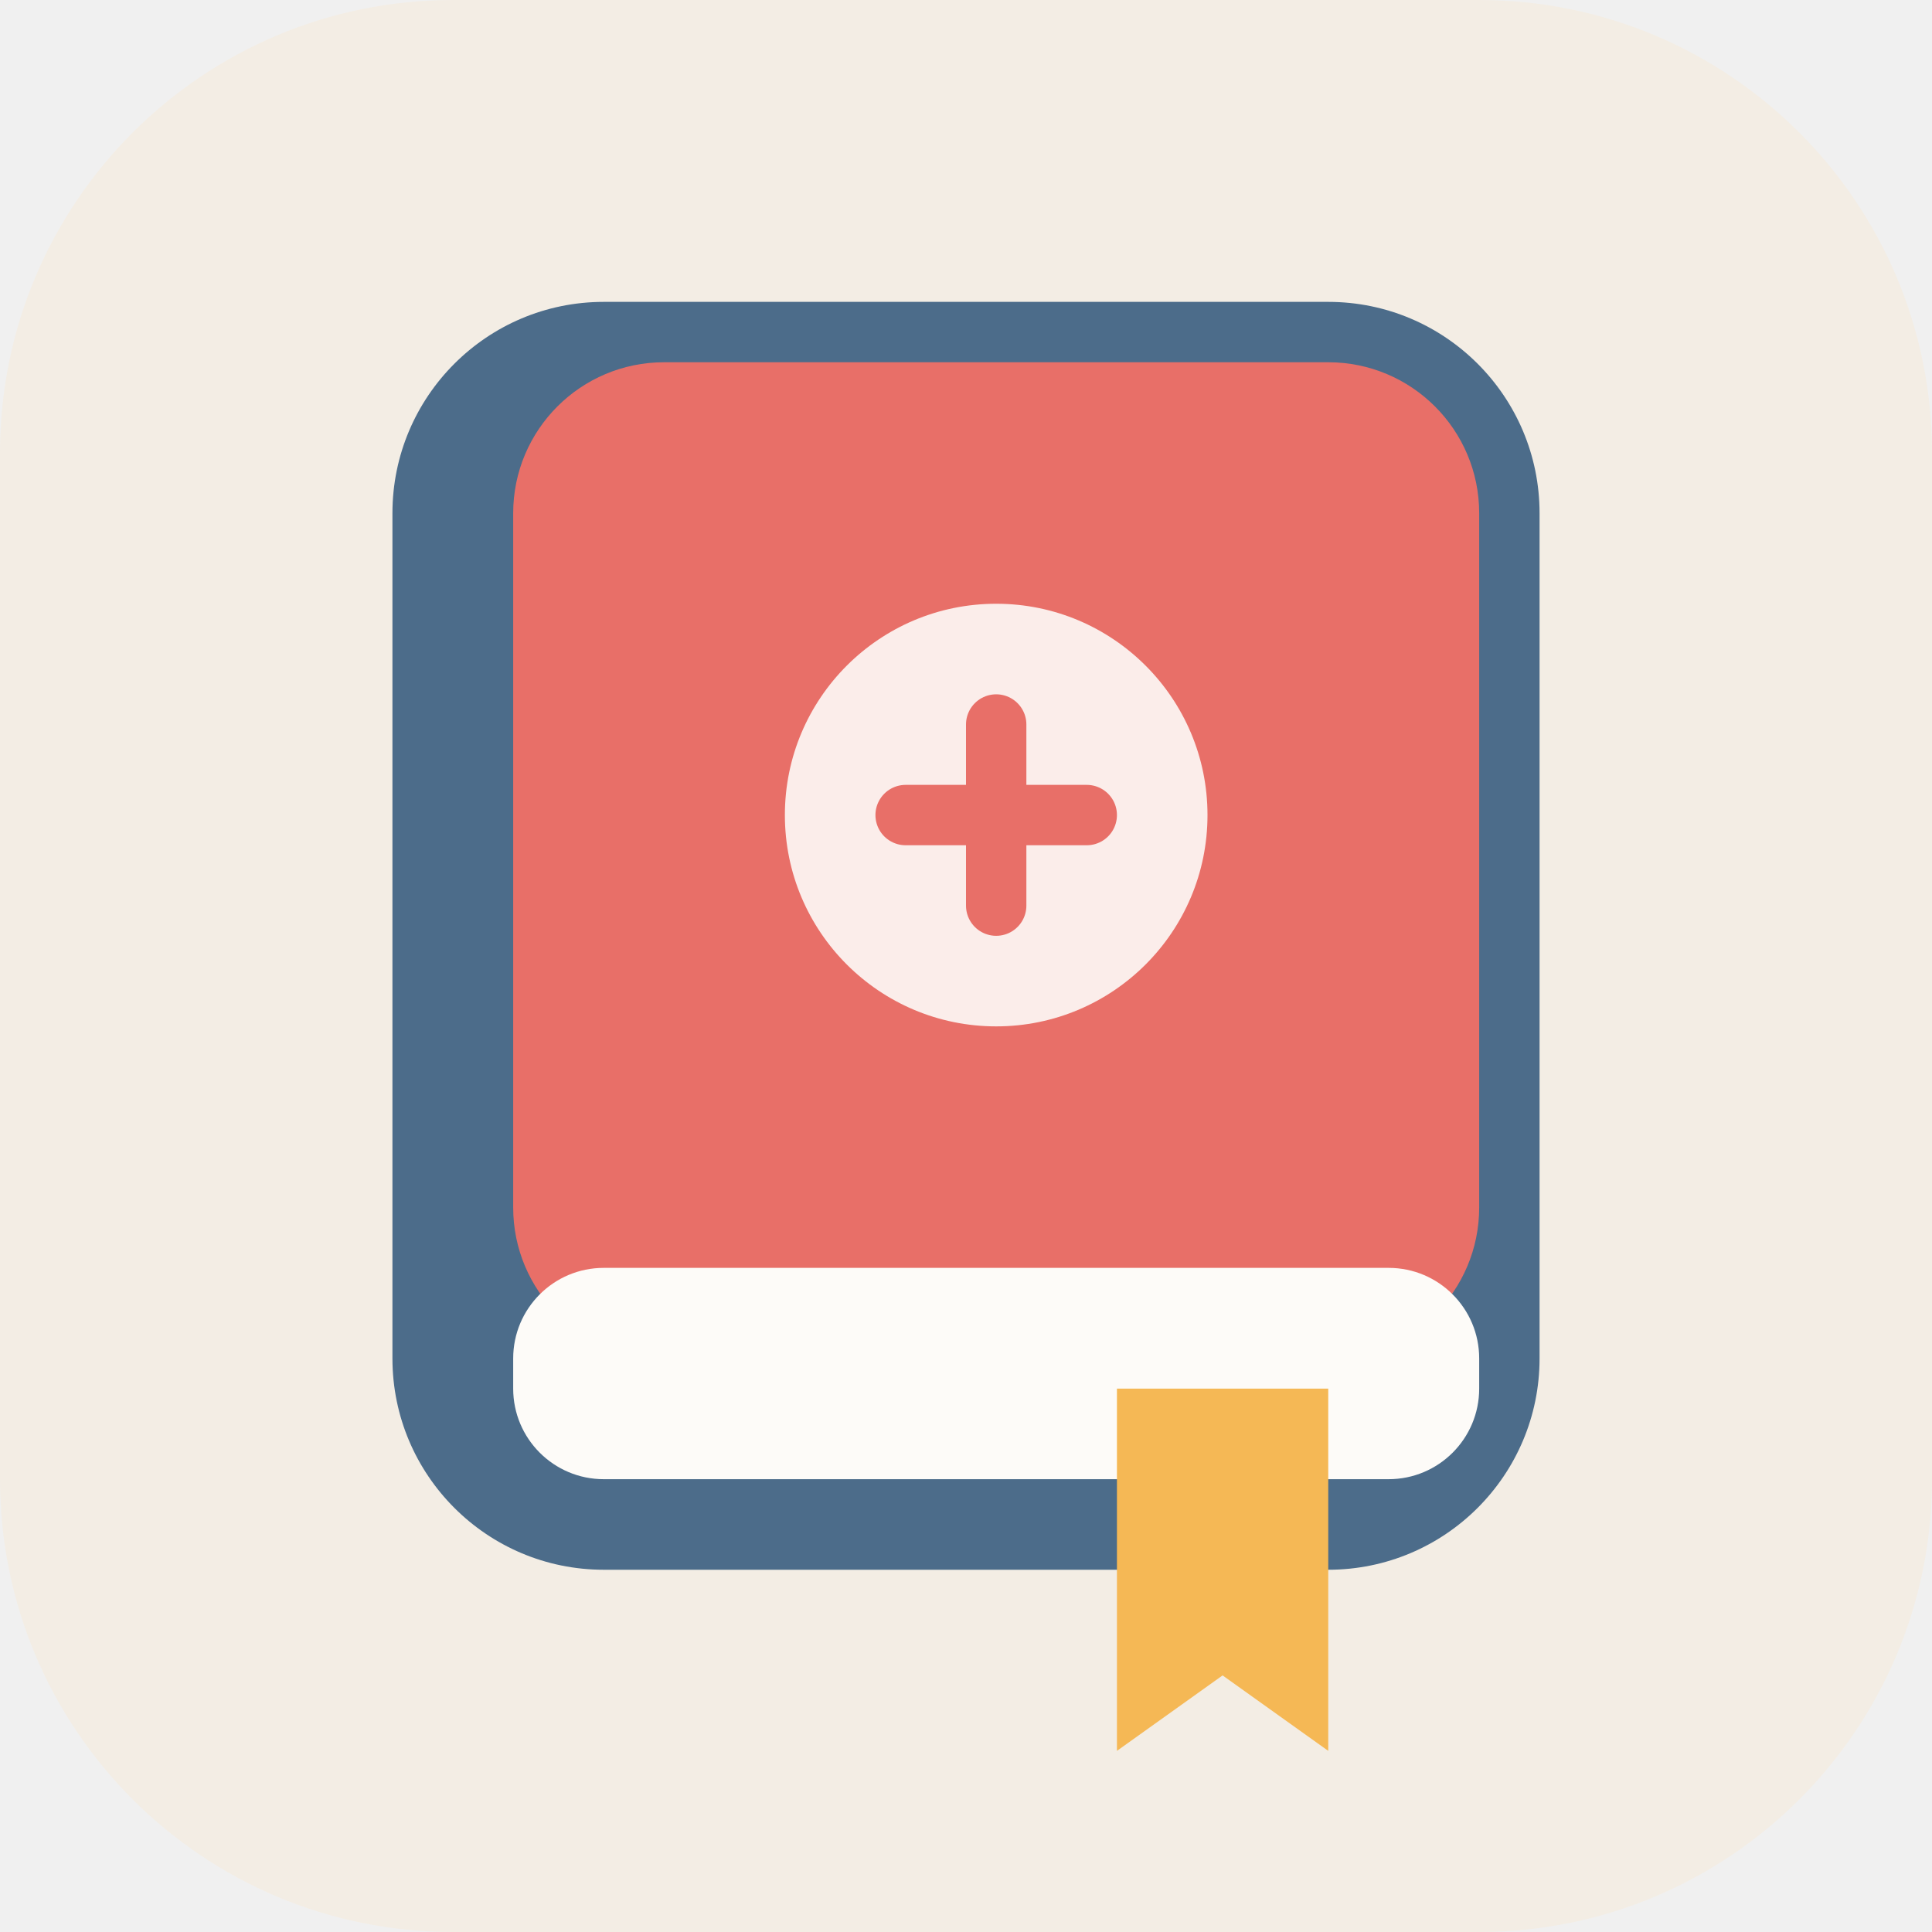
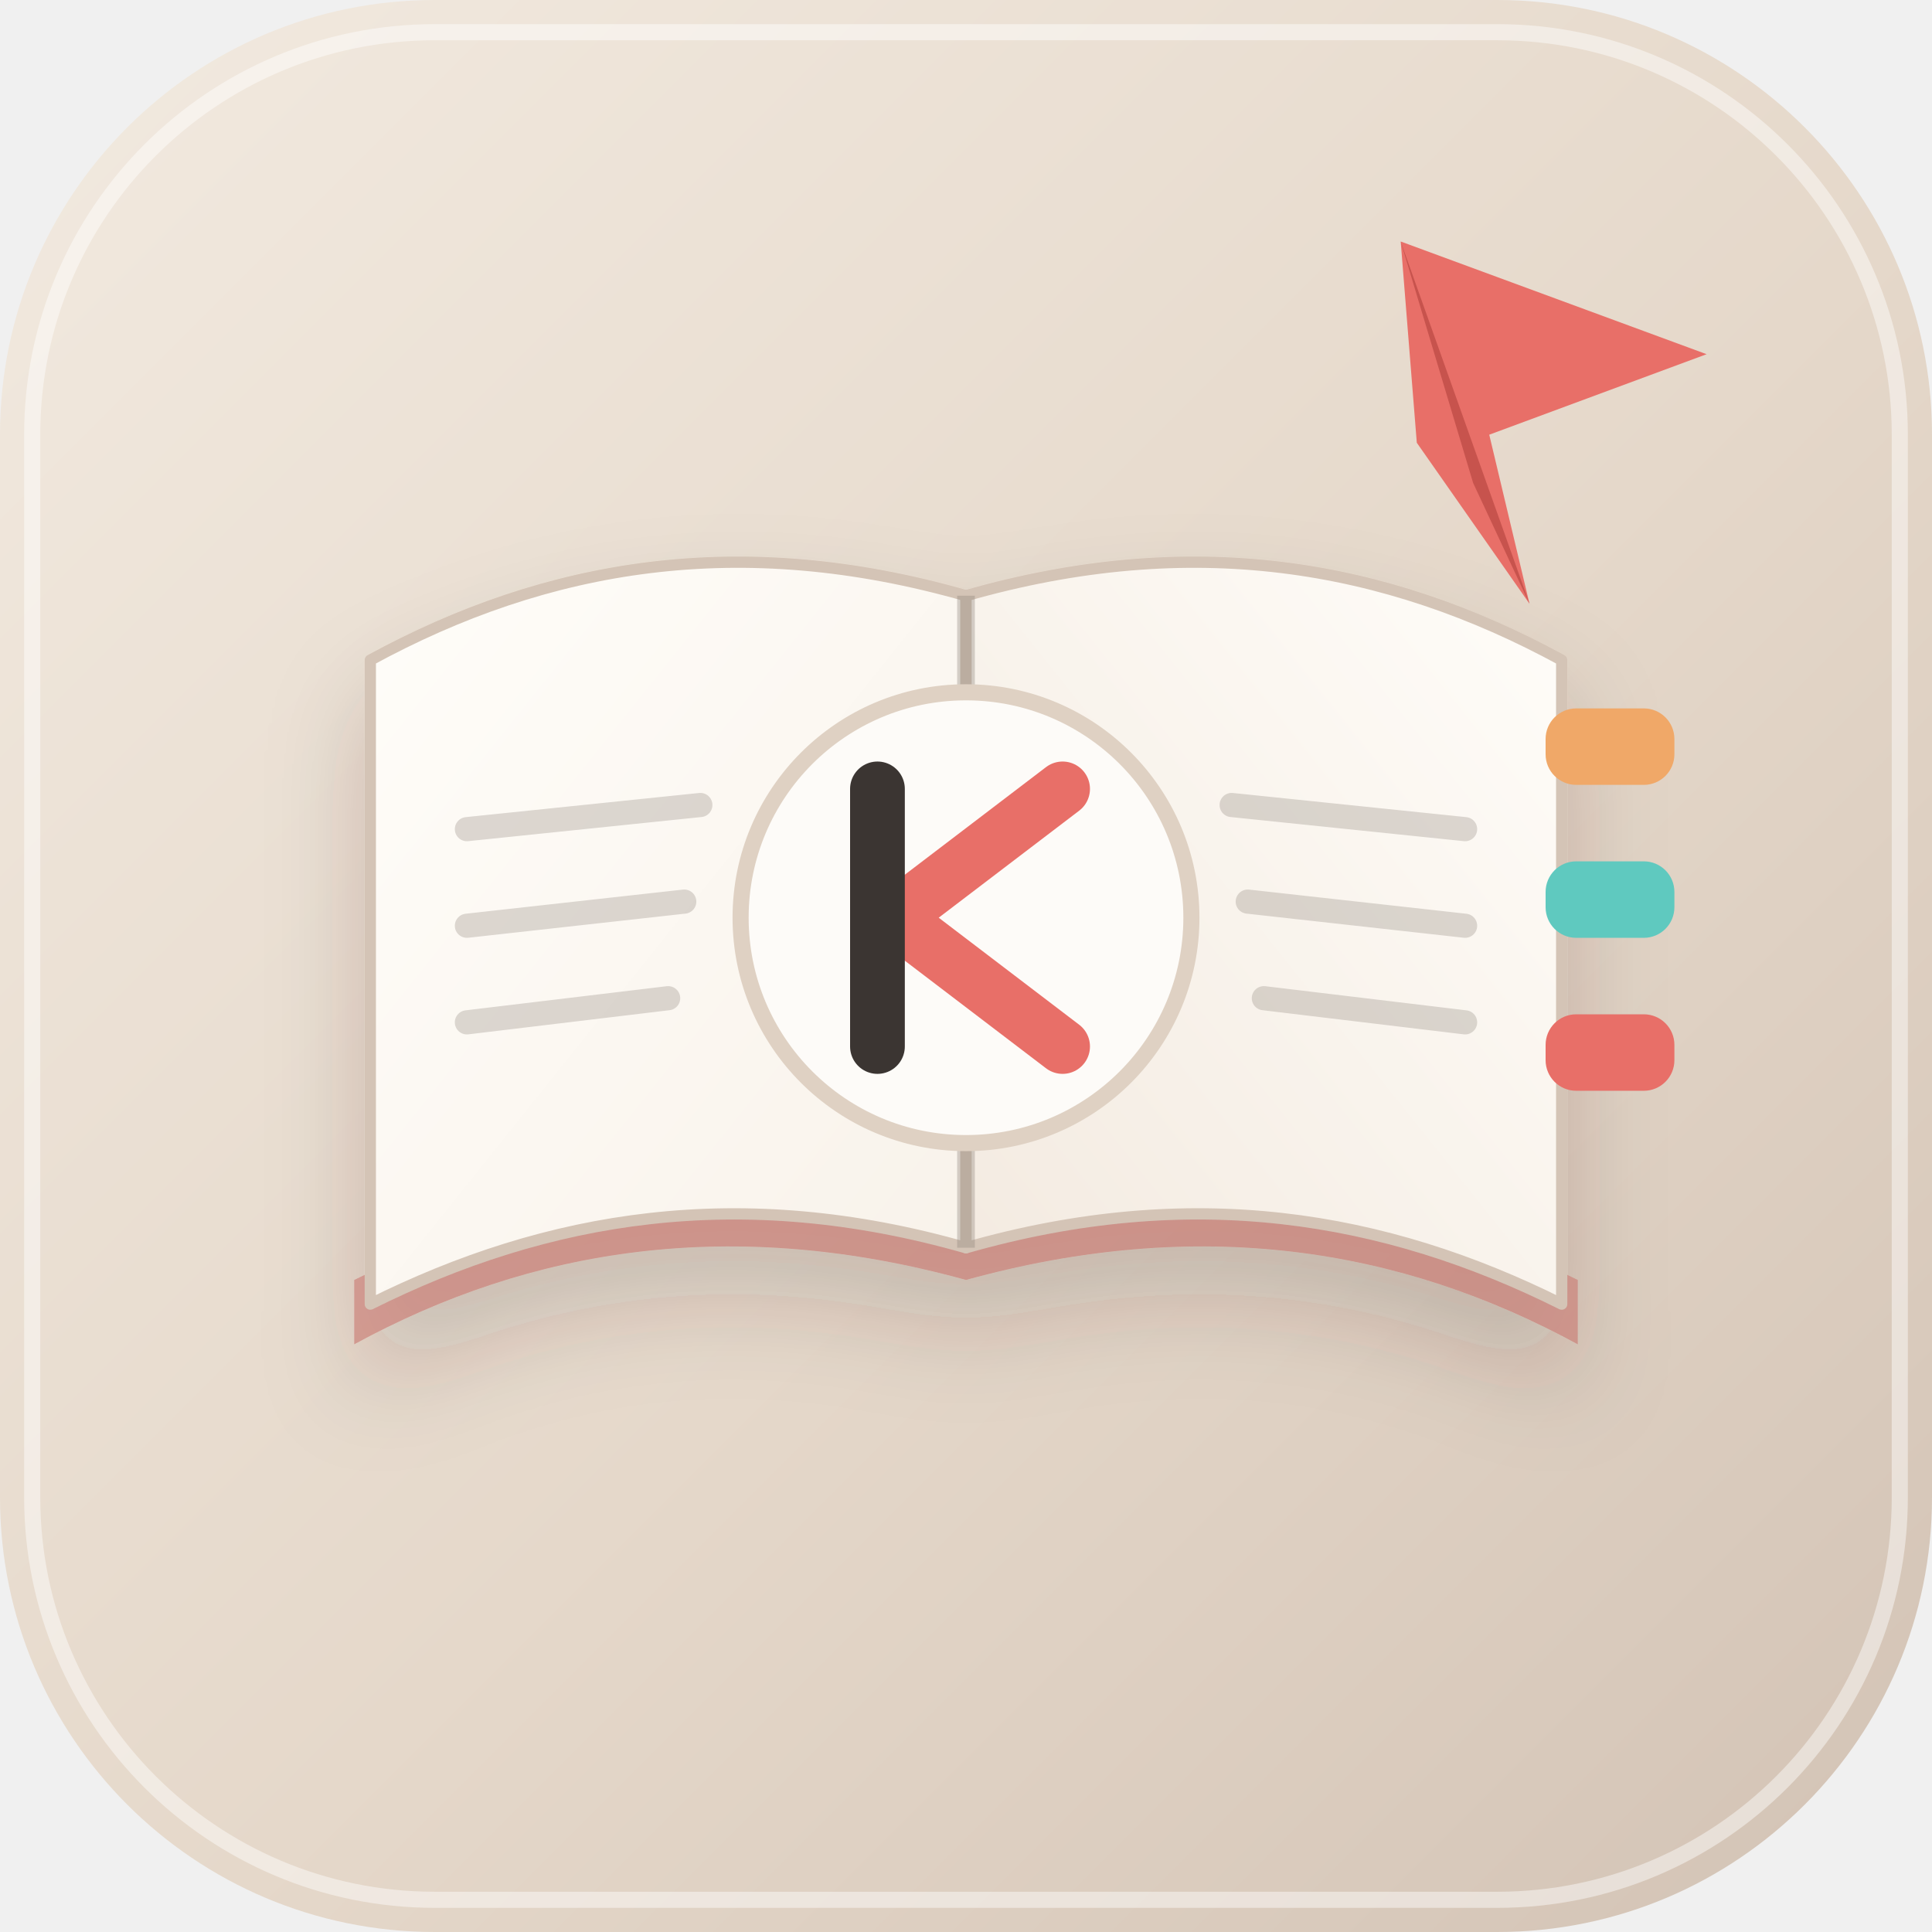
- <svg xmlns="http://www.w3.org/2000/svg" viewBox="0 0 128 128">
-   <rect width="128" height="128" rx="30" fill="#f3ede4" />
-   <rect x="26" y="20" width="76" height="84" rx="14" fill="#4c6c8a" />
-   <rect x="34" y="24" width="64" height="66" rx="10" fill="#e86f68" />
-   <rect x="34" y="84" width="64" height="14" rx="6" fill="#fdfbf8" />
-   <path d="M74 92h14v24l-7-5-7 5V92z" fill="#f5b855" />
-   <circle cx="66" cy="54" r="14" fill="#fdfbf8" opacity="0.9" />
-   <path d="M60 54h12M66 48v12" stroke="#e86f68" stroke-width="4" stroke-linecap="round" />
+ <svg xmlns="http://www.w3.org/2000/svg" viewBox="0 0 240 240">
+   <defs>
+     <linearGradient id="komoBg" x1="0%" y1="0%" x2="100%" y2="100%">
+       <stop offset="0%" stop-color="#F2EAE0" />
+       <stop offset="55%" stop-color="#E5D8CA" />
+       <stop offset="100%" stop-color="#D2C2B4" />
+     </linearGradient>
+     <linearGradient id="pageLeft" x1="0%" y1="0%" x2="100%" y2="100%">
+       <stop offset="0%" stop-color="#FFFDF9" />
+       <stop offset="100%" stop-color="#F8F2EA" />
+     </linearGradient>
+     <linearGradient id="pageRight" x1="100%" y1="0%" x2="0%" y2="100%">
+       <stop offset="0%" stop-color="#FFFDF9" />
+       <stop offset="100%" stop-color="#F3EAE0" />
+     </linearGradient>
+     <filter id="bookShadow" x="-15%" y="-15%" width="130%" height="140%">
+       <feDropShadow dx="0" dy="7" stdDeviation="6" flood-color="#3B3532" flood-opacity="0.18" />
+     </filter>
+   </defs>
+   <rect x="0" y="0" width="240" height="240" rx="54" fill="url(#komoBg)" />
+   <rect x="4" y="4" width="232" height="232" rx="50" fill="none" stroke="#FFFFFF" stroke-opacity="0.45" stroke-width="2" />
+   <path d="M174,30 L212,44 L185,54 L190,75 L176,55 Z" fill="#E86F68" />
+   <path d="M174,30 L190,75 L183,60 Z" fill="#C7534D" />
+   <g filter="url(#bookShadow)">
+     <path d="M120,159 C91,151 66,155 44,167 L44,159 C66,148 91,144 120,152 C149,144 174,148 196,159 L196,167 C174,155 149,151 120,159 Z" fill="#C87B75" opacity="0.65" />
+     <path d="M120,74 C92,66 68,70 46,82 L46,162 C68,151 92,147 120,155 Z" fill="url(#pageLeft)" stroke="#D4C4B6" stroke-width="1.4" stroke-linejoin="round" />
+     <path d="M120,74 C148,66 172,70 194,82 L194,162 C172,151 148,147 120,155 Z" fill="url(#pageRight)" stroke="#D4C4B6" stroke-width="1.4" stroke-linejoin="round" />
+   </g>
+   <line x1="120" y1="74" x2="120" y2="155" stroke="#8C8279" stroke-width="2.2" opacity="0.35" />
+   <line x1="58" y1="103" x2="87" y2="100" stroke="#8C8279" stroke-width="3" stroke-linecap="round" opacity="0.3" />
+   <line x1="58" y1="115" x2="85" y2="112" stroke="#8C8279" stroke-width="3" stroke-linecap="round" opacity="0.3" />
+   <line x1="58" y1="127" x2="83" y2="124" stroke="#8C8279" stroke-width="3" stroke-linecap="round" opacity="0.3" />
+   <line x1="153" y1="100" x2="182" y2="103" stroke="#8C8279" stroke-width="3" stroke-linecap="round" opacity="0.3" />
+   <line x1="155" y1="112" x2="182" y2="115" stroke="#8C8279" stroke-width="3" stroke-linecap="round" opacity="0.3" />
+   <line x1="157" y1="124" x2="182" y2="127" stroke="#8C8279" stroke-width="3" stroke-linecap="round" opacity="0.3" />
+   <rect x="192" y="88" width="16" height="9.5" rx="3.8" fill="#F0A868" />
+   <rect x="192" y="107" width="16" height="9.5" rx="3.8" fill="#5FC9BF" />
+   <rect x="192" y="126" width="16" height="9.5" rx="3.8" fill="#E86F68" />
+   <circle cx="120" cy="114" r="28" fill="#FDFBF8" stroke="#DFD1C3" stroke-width="2" />
+   <g fill="none" stroke-linecap="round" stroke-linejoin="round">
+     <path d="M132,98 L111,114 L132,130" stroke="#E86F68" stroke-width="6.8" />
+     <path d="M109,98 L109,130" stroke="#3B3532" stroke-width="6.8" />
+   </g>
</svg>
